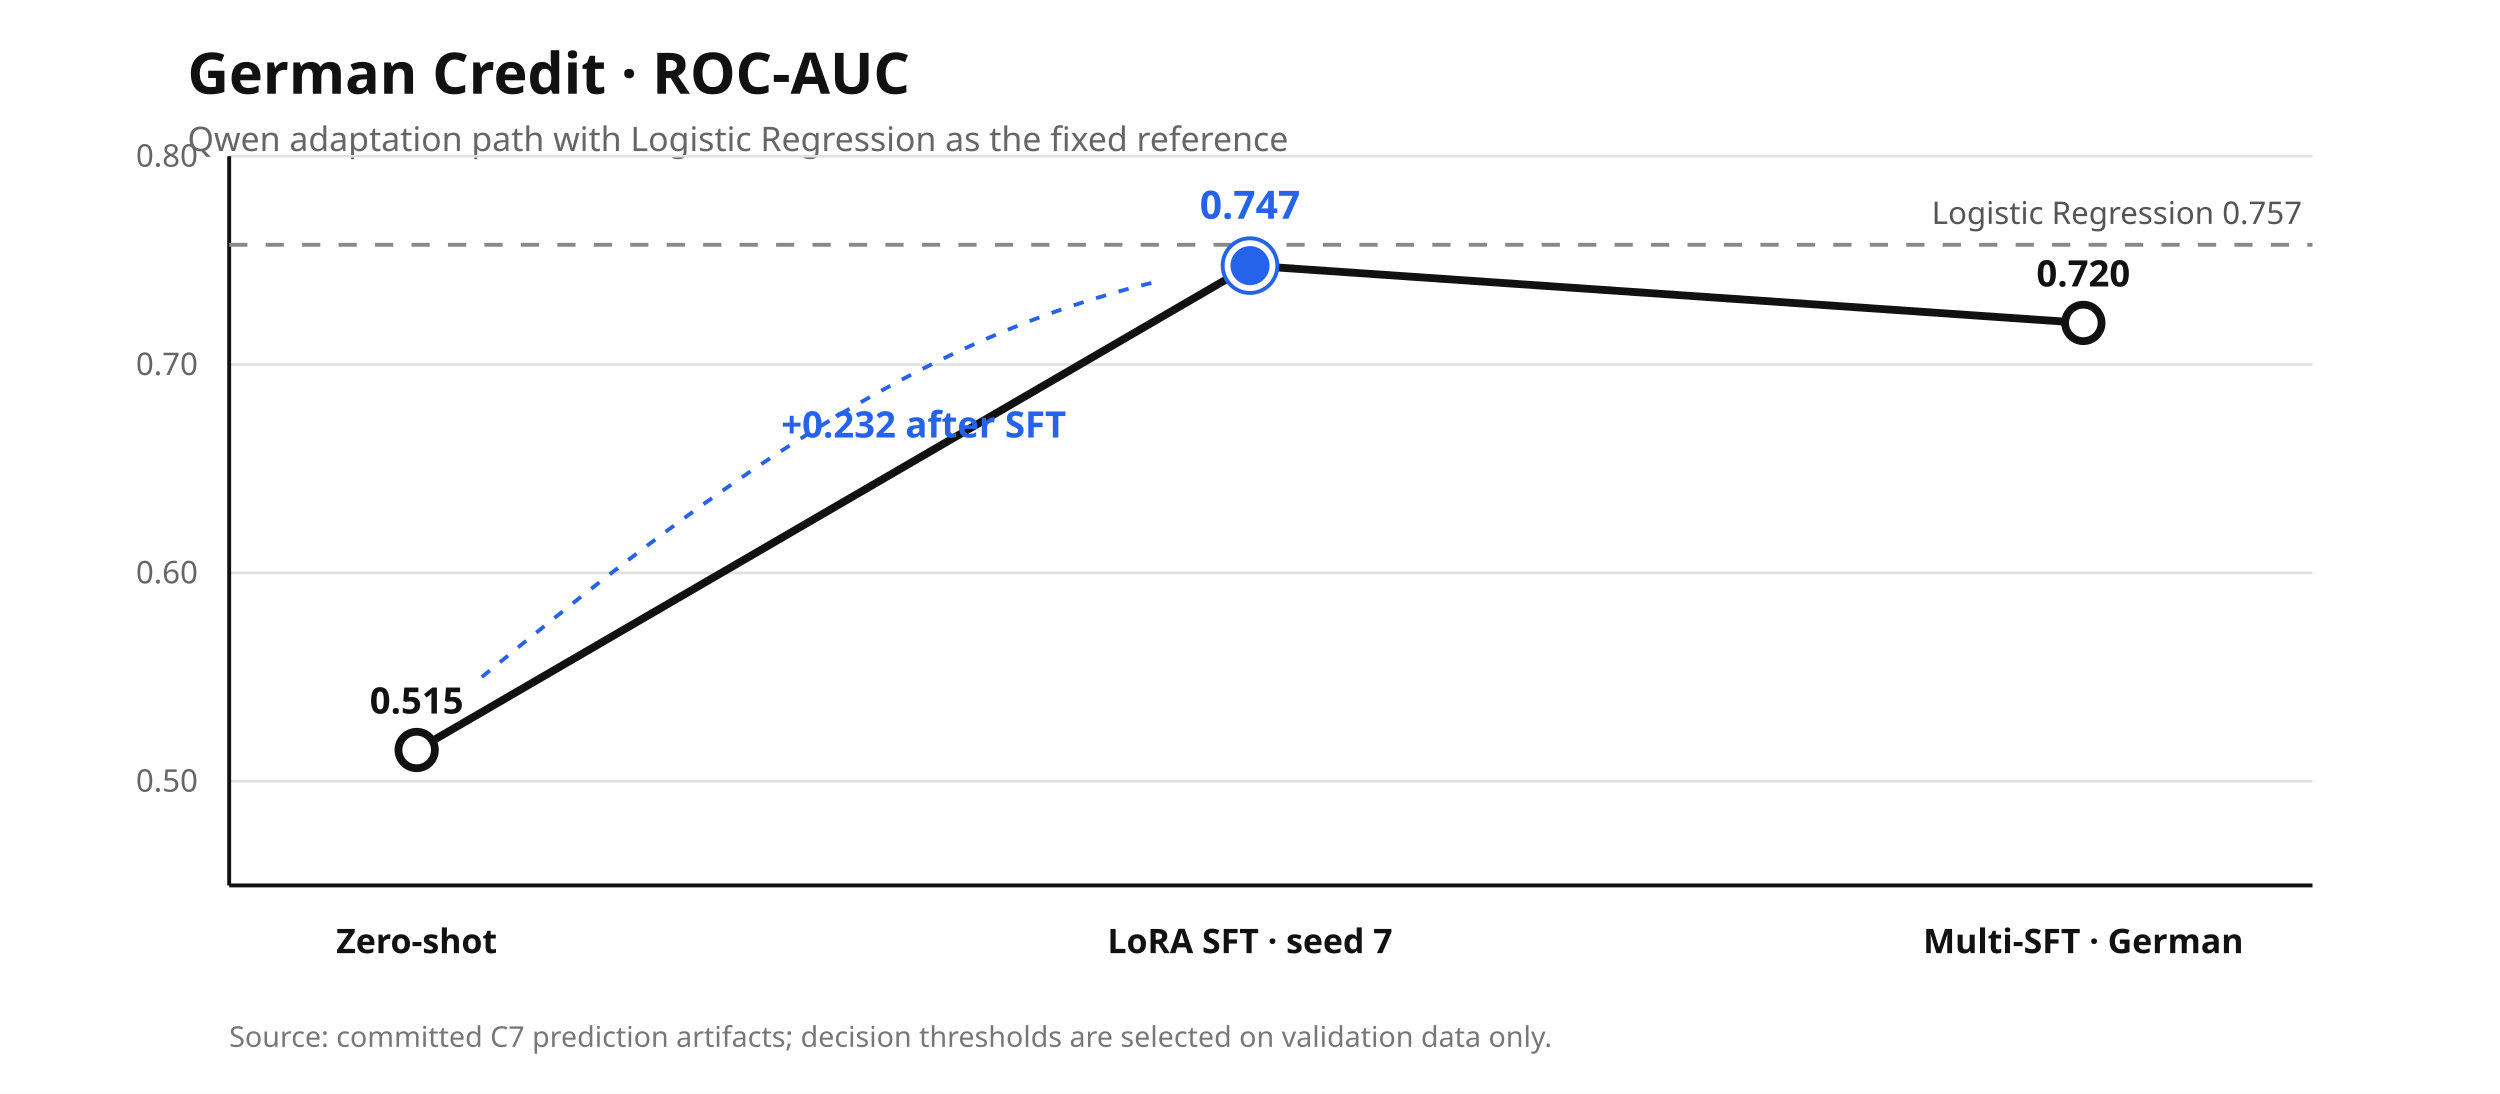
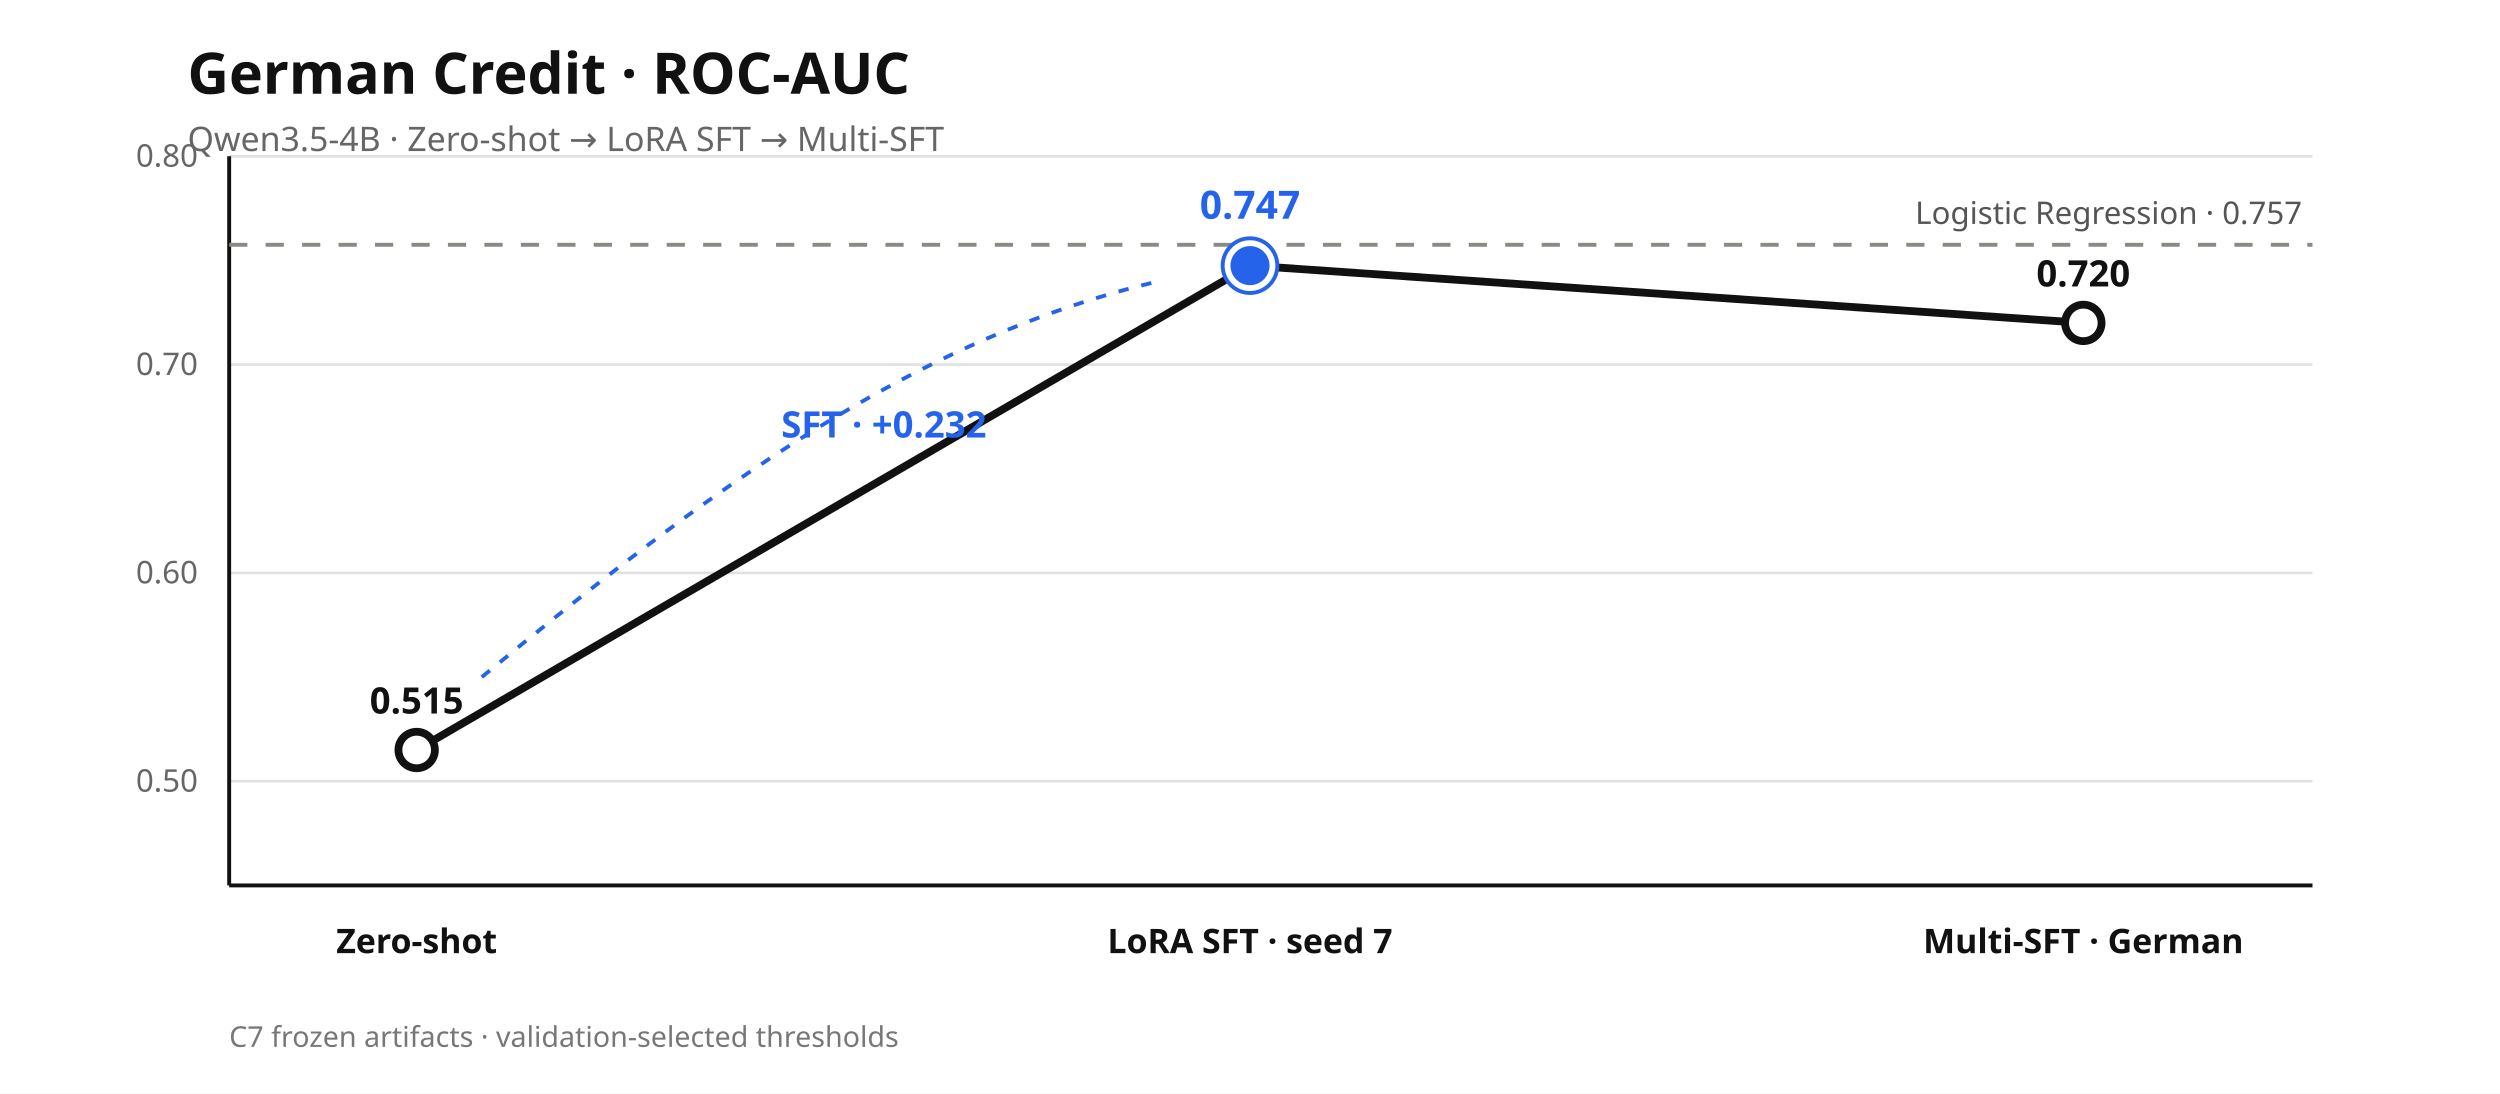
<svg xmlns="http://www.w3.org/2000/svg" width="960" height="420" viewBox="0 0 960 420" role="img" aria-labelledby="title desc">
  <rect width="960" height="420" fill="#ffffff" />
  <text x="72" y="36" fill="#111111" font-family="system-ui, sans-serif" font-size="22" font-weight="700">German Credit · ROC-AUC</text>
-   <text x="72" y="58" fill="#666666" font-family="system-ui, sans-serif" font-size="13">Qwen adaptation path with Logistic Regression as the fixed reference</text>
+   <text x="72" y="58" fill="#666666" font-family="system-ui, sans-serif" font-size="13">Qwen3.5-4B · Zero-shot → LoRA SFT → Multi-SFT</text>
  <g stroke="#e1e1de" stroke-width="1">
    <line x1="88" y1="300" x2="888" y2="300" />
    <line x1="88" y1="220" x2="888" y2="220" />
    <line x1="88" y1="140" x2="888" y2="140" />
    <line x1="88" y1="60" x2="888" y2="60" />
  </g>
  <g fill="#666666" font-family="system-ui, sans-serif" font-size="12" text-anchor="end">
    <text x="76" y="304">0.50</text>
    <text x="76" y="224">0.60</text>
    <text x="76" y="144">0.70</text>
    <text x="76" y="64">0.80</text>
  </g>
  <line x1="88" y1="340" x2="888" y2="340" stroke="#111111" stroke-width="1.5" />
  <line x1="88" y1="60" x2="88" y2="340" stroke="#111111" stroke-width="1.5" />
  <line x1="88" y1="94" x2="888" y2="94" stroke="#8a8a84" stroke-width="1.5" stroke-dasharray="7 7" />
-   <text x="884" y="86" fill="#555555" font-family="system-ui, sans-serif" font-size="12" text-anchor="end">Logistic Regression 0.757</text>
+   <text x="884" y="86" fill="#555555" font-family="system-ui, sans-serif" font-size="12" text-anchor="end">Logistic Regression · 0.757</text>
  <polyline points="160,288 480,102 800,124" fill="none" stroke="#111111" stroke-width="3" stroke-linecap="round" stroke-linejoin="round" />
  <g font-family="system-ui, sans-serif" text-anchor="middle">
    <circle cx="160" cy="288" r="7" fill="#ffffff" stroke="#111111" stroke-width="3" />
    <text x="160" y="274" fill="#111111" font-size="14" font-weight="700">0.515</text>
    <text x="160" y="366" fill="#111111" font-size="13" font-weight="600">Zero-shot</text>
    <circle cx="480" cy="102" r="9" fill="#2563eb" stroke="#ffffff" stroke-width="3" />
    <circle cx="480" cy="102" r="10.5" fill="none" stroke="#2563eb" stroke-width="1.5" />
    <text x="480" y="84" fill="#2563eb" font-size="15" font-weight="800">0.747</text>
    <text x="480" y="366" fill="#111111" font-size="13" font-weight="600">LoRA SFT · seed 7</text>
    <circle cx="800" cy="124" r="7" fill="#ffffff" stroke="#111111" stroke-width="3" />
    <text x="800" y="110" fill="#111111" font-size="14" font-weight="700">0.720</text>
    <text x="800" y="366" fill="#111111" font-size="13" font-weight="600">Multi-SFT · German</text>
  </g>
  <g font-family="system-ui, sans-serif">
    <path d="M 185 260 C 270 190, 350 130, 445 108" fill="none" stroke="#2563eb" stroke-width="1.5" stroke-dasharray="4 5" />
-     <text x="300" y="168" fill="#2563eb" font-size="14" font-weight="800">+0.232 after SFT</text>
+     <text x="300" y="168" fill="#2563eb" font-size="14" font-weight="800">SFT · +0.232</text>
  </g>
-   <text x="88" y="402" fill="#777777" font-family="system-ui, sans-serif" font-size="11">Source: committed C7 prediction artifacts; decision thresholds are selected on validation data only.</text>
+   <text x="88" y="402" fill="#777777" font-family="system-ui, sans-serif" font-size="11">C7 frozen artifacts · validation-selected thresholds</text>
</svg>
